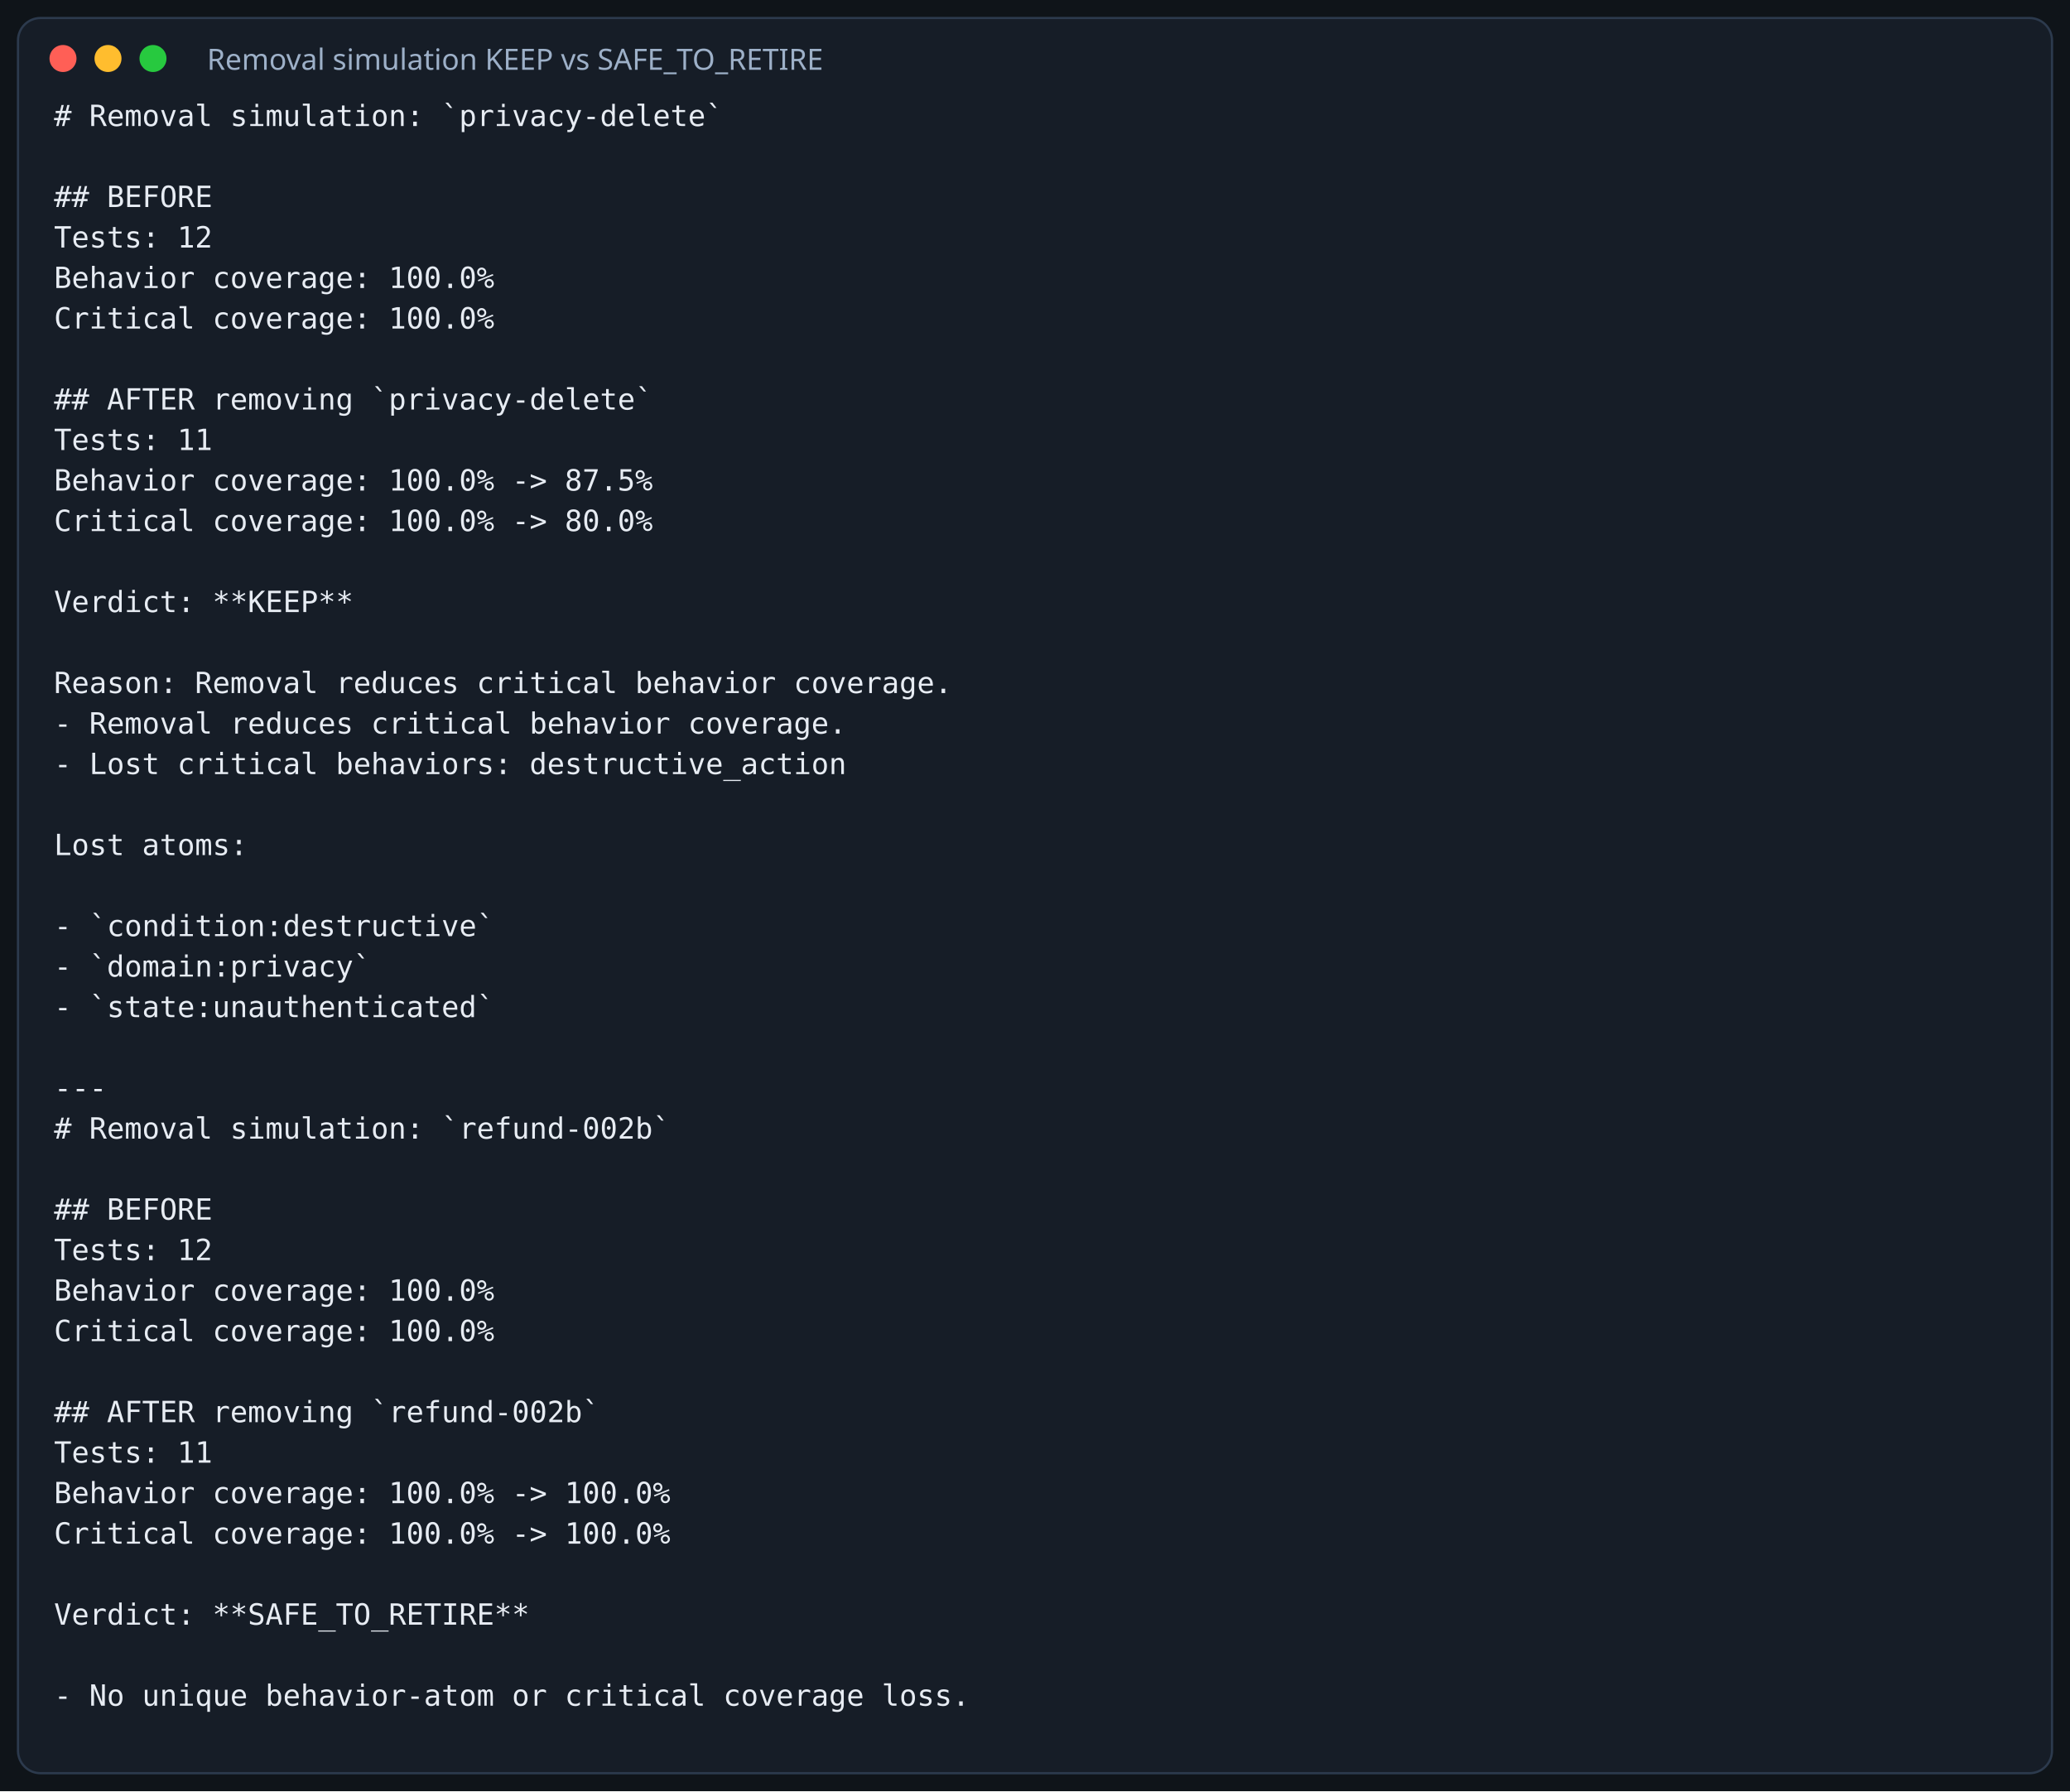
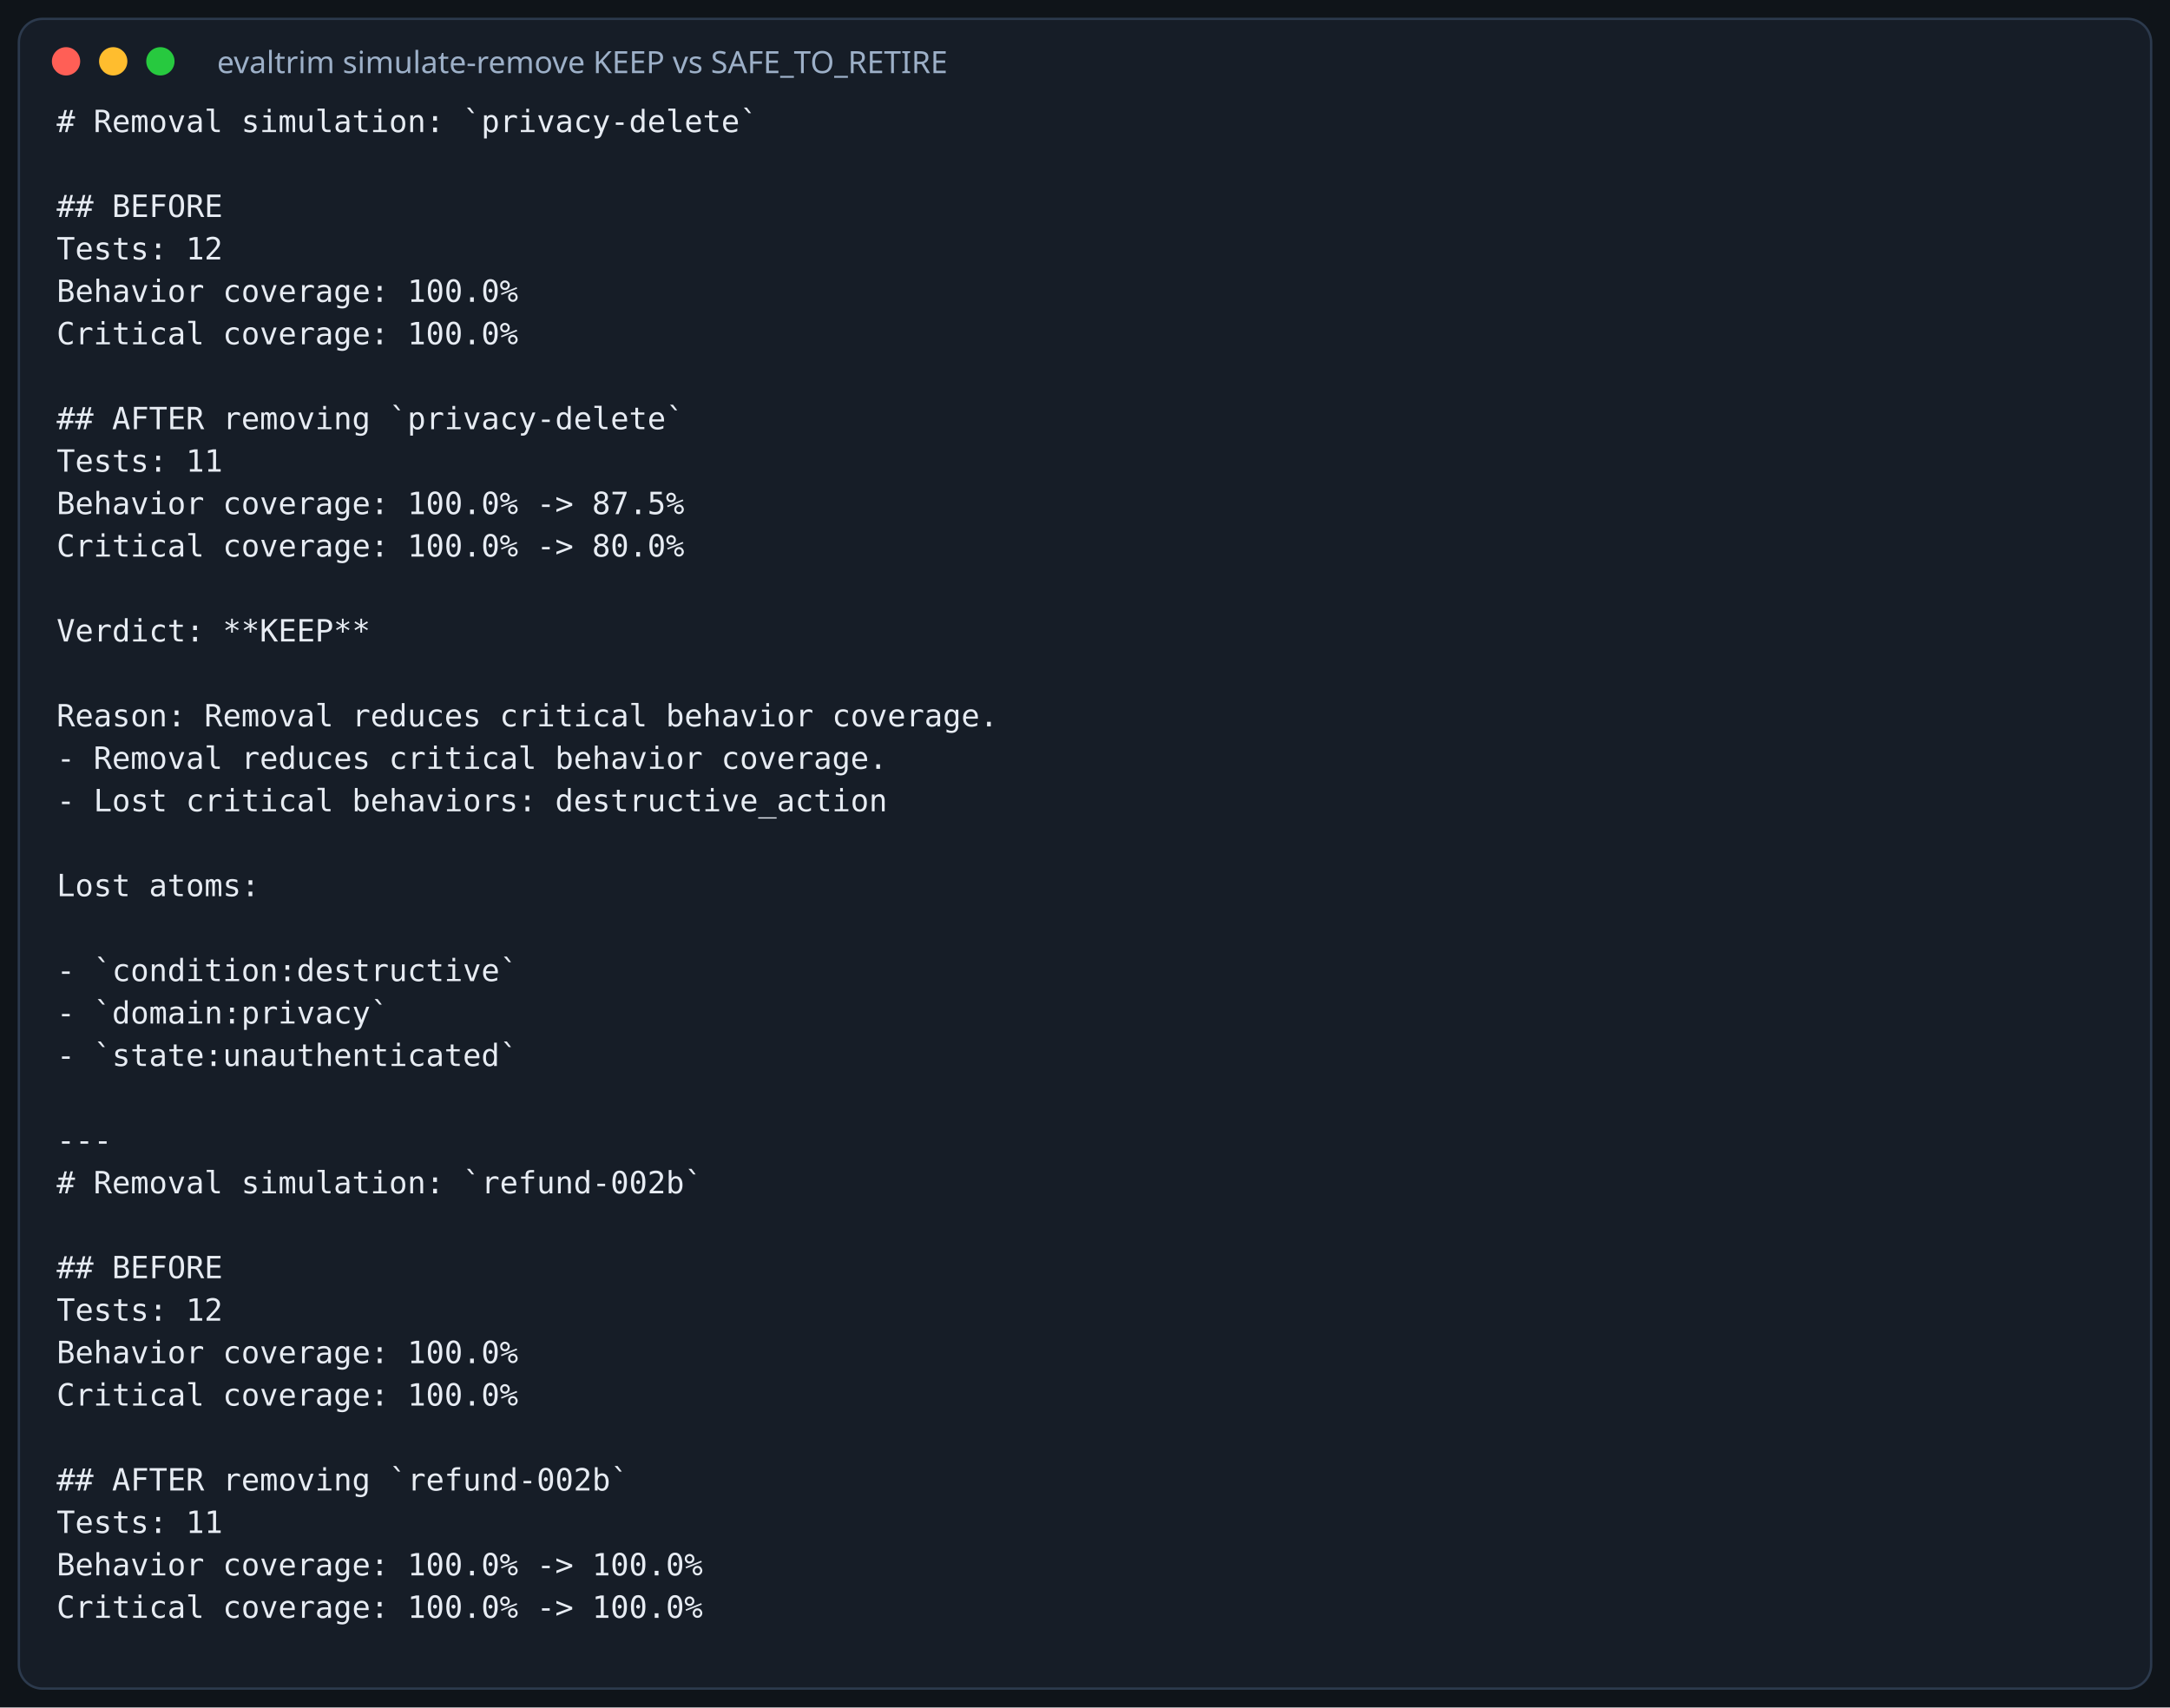
- <svg xmlns="http://www.w3.org/2000/svg" width="920" height="796" viewBox="0 0 920 796">
+ <svg xmlns="http://www.w3.org/2000/svg" width="920" height="724" viewBox="0 0 920 724">
  <rect width="100%" height="100%" fill="#0f1419" />
-   <rect x="8" y="8" width="904" height="780" rx="10" fill="#161d27" stroke="#2c3a4d" />
+   <rect x="8" y="8" width="904" height="708" rx="10" fill="#161d27" stroke="#2c3a4d" />
  <circle cx="28" cy="26" r="6" fill="#ff5f56" />
  <circle cx="48" cy="26" r="6" fill="#ffbd2e" />
  <circle cx="68" cy="26" r="6" fill="#27c93f" />
-   <text x="92" y="31" font-family="sans-serif" font-size="13" fill="#9db0c8">Removal simulation KEEP vs SAFE_TO_RETIRE</text>
-   <text x="24" y="56" font-family="ui-monospace, SFMono-Regular, Menlo, monospace" font-size="13" fill="#e7ecf3"># Removal simulation: `privacy-delete`</text>
-   <text x="24" y="74" font-family="ui-monospace, SFMono-Regular, Menlo, monospace" font-size="13" fill="#e7ecf3" />
-   <text x="24" y="92" font-family="ui-monospace, SFMono-Regular, Menlo, monospace" font-size="13" fill="#e7ecf3">## BEFORE</text>
-   <text x="24" y="110" font-family="ui-monospace, SFMono-Regular, Menlo, monospace" font-size="13" fill="#e7ecf3">Tests: 12</text>
-   <text x="24" y="128" font-family="ui-monospace, SFMono-Regular, Menlo, monospace" font-size="13" fill="#e7ecf3">Behavior coverage: 100.0%</text>
-   <text x="24" y="146" font-family="ui-monospace, SFMono-Regular, Menlo, monospace" font-size="13" fill="#e7ecf3">Critical coverage: 100.0%</text>
-   <text x="24" y="164" font-family="ui-monospace, SFMono-Regular, Menlo, monospace" font-size="13" fill="#e7ecf3" />
-   <text x="24" y="182" font-family="ui-monospace, SFMono-Regular, Menlo, monospace" font-size="13" fill="#e7ecf3">## AFTER removing `privacy-delete`</text>
-   <text x="24" y="200" font-family="ui-monospace, SFMono-Regular, Menlo, monospace" font-size="13" fill="#e7ecf3">Tests: 11</text>
-   <text x="24" y="218" font-family="ui-monospace, SFMono-Regular, Menlo, monospace" font-size="13" fill="#e7ecf3">Behavior coverage: 100.0% -&gt; 87.5%</text>
-   <text x="24" y="236" font-family="ui-monospace, SFMono-Regular, Menlo, monospace" font-size="13" fill="#e7ecf3">Critical coverage: 100.0% -&gt; 80.0%</text>
-   <text x="24" y="254" font-family="ui-monospace, SFMono-Regular, Menlo, monospace" font-size="13" fill="#e7ecf3" />
-   <text x="24" y="272" font-family="ui-monospace, SFMono-Regular, Menlo, monospace" font-size="13" fill="#e7ecf3">Verdict: **KEEP**</text>
-   <text x="24" y="290" font-family="ui-monospace, SFMono-Regular, Menlo, monospace" font-size="13" fill="#e7ecf3" />
-   <text x="24" y="308" font-family="ui-monospace, SFMono-Regular, Menlo, monospace" font-size="13" fill="#e7ecf3">Reason: Removal reduces critical behavior coverage.</text>
-   <text x="24" y="326" font-family="ui-monospace, SFMono-Regular, Menlo, monospace" font-size="13" fill="#e7ecf3">- Removal reduces critical behavior coverage.</text>
-   <text x="24" y="344" font-family="ui-monospace, SFMono-Regular, Menlo, monospace" font-size="13" fill="#e7ecf3">- Lost critical behaviors: destructive_action</text>
-   <text x="24" y="362" font-family="ui-monospace, SFMono-Regular, Menlo, monospace" font-size="13" fill="#e7ecf3" />
-   <text x="24" y="380" font-family="ui-monospace, SFMono-Regular, Menlo, monospace" font-size="13" fill="#e7ecf3">Lost atoms:</text>
-   <text x="24" y="398" font-family="ui-monospace, SFMono-Regular, Menlo, monospace" font-size="13" fill="#e7ecf3" />
-   <text x="24" y="416" font-family="ui-monospace, SFMono-Regular, Menlo, monospace" font-size="13" fill="#e7ecf3">- `condition:destructive`</text>
-   <text x="24" y="434" font-family="ui-monospace, SFMono-Regular, Menlo, monospace" font-size="13" fill="#e7ecf3">- `domain:privacy`</text>
-   <text x="24" y="452" font-family="ui-monospace, SFMono-Regular, Menlo, monospace" font-size="13" fill="#e7ecf3">- `state:unauthenticated`</text>
-   <text x="24" y="470" font-family="ui-monospace, SFMono-Regular, Menlo, monospace" font-size="13" fill="#e7ecf3" />
-   <text x="24" y="488" font-family="ui-monospace, SFMono-Regular, Menlo, monospace" font-size="13" fill="#e7ecf3">---</text>
-   <text x="24" y="506" font-family="ui-monospace, SFMono-Regular, Menlo, monospace" font-size="13" fill="#e7ecf3"># Removal simulation: `refund-002b`</text>
-   <text x="24" y="524" font-family="ui-monospace, SFMono-Regular, Menlo, monospace" font-size="13" fill="#e7ecf3" />
-   <text x="24" y="542" font-family="ui-monospace, SFMono-Regular, Menlo, monospace" font-size="13" fill="#e7ecf3">## BEFORE</text>
-   <text x="24" y="560" font-family="ui-monospace, SFMono-Regular, Menlo, monospace" font-size="13" fill="#e7ecf3">Tests: 12</text>
-   <text x="24" y="578" font-family="ui-monospace, SFMono-Regular, Menlo, monospace" font-size="13" fill="#e7ecf3">Behavior coverage: 100.0%</text>
-   <text x="24" y="596" font-family="ui-monospace, SFMono-Regular, Menlo, monospace" font-size="13" fill="#e7ecf3">Critical coverage: 100.0%</text>
-   <text x="24" y="614" font-family="ui-monospace, SFMono-Regular, Menlo, monospace" font-size="13" fill="#e7ecf3" />
-   <text x="24" y="632" font-family="ui-monospace, SFMono-Regular, Menlo, monospace" font-size="13" fill="#e7ecf3">## AFTER removing `refund-002b`</text>
-   <text x="24" y="650" font-family="ui-monospace, SFMono-Regular, Menlo, monospace" font-size="13" fill="#e7ecf3">Tests: 11</text>
-   <text x="24" y="668" font-family="ui-monospace, SFMono-Regular, Menlo, monospace" font-size="13" fill="#e7ecf3">Behavior coverage: 100.0% -&gt; 100.0%</text>
-   <text x="24" y="686" font-family="ui-monospace, SFMono-Regular, Menlo, monospace" font-size="13" fill="#e7ecf3">Critical coverage: 100.0% -&gt; 100.0%</text>
-   <text x="24" y="704" font-family="ui-monospace, SFMono-Regular, Menlo, monospace" font-size="13" fill="#e7ecf3" />
-   <text x="24" y="722" font-family="ui-monospace, SFMono-Regular, Menlo, monospace" font-size="13" fill="#e7ecf3">Verdict: **SAFE_TO_RETIRE**</text>
-   <text x="24" y="740" font-family="ui-monospace, SFMono-Regular, Menlo, monospace" font-size="13" fill="#e7ecf3" />
-   <text x="24" y="758" font-family="ui-monospace, SFMono-Regular, Menlo, monospace" font-size="13" fill="#e7ecf3">- No unique behavior-atom or critical coverage loss.</text>
+   <text x="92" y="31" font-family="sans-serif" font-size="13" fill="#9db0c8">evaltrim simulate-remove  KEEP vs SAFE_TO_RETIRE</text>
+   <text x="24" y="56" font-family="ui-monospace, SFMono-Regular, Menlo, JetBrains Mono, monospace" font-size="13" fill="#e7ecf3"># Removal simulation: `privacy-delete`</text>
+   <text x="24" y="74" font-family="ui-monospace, SFMono-Regular, Menlo, JetBrains Mono, monospace" font-size="13" fill="#e7ecf3" />
+   <text x="24" y="92" font-family="ui-monospace, SFMono-Regular, Menlo, JetBrains Mono, monospace" font-size="13" fill="#e7ecf3">## BEFORE</text>
+   <text x="24" y="110" font-family="ui-monospace, SFMono-Regular, Menlo, JetBrains Mono, monospace" font-size="13" fill="#e7ecf3">Tests: 12</text>
+   <text x="24" y="128" font-family="ui-monospace, SFMono-Regular, Menlo, JetBrains Mono, monospace" font-size="13" fill="#e7ecf3">Behavior coverage: 100.0%</text>
+   <text x="24" y="146" font-family="ui-monospace, SFMono-Regular, Menlo, JetBrains Mono, monospace" font-size="13" fill="#e7ecf3">Critical coverage: 100.0%</text>
+   <text x="24" y="164" font-family="ui-monospace, SFMono-Regular, Menlo, JetBrains Mono, monospace" font-size="13" fill="#e7ecf3" />
+   <text x="24" y="182" font-family="ui-monospace, SFMono-Regular, Menlo, JetBrains Mono, monospace" font-size="13" fill="#e7ecf3">## AFTER removing `privacy-delete`</text>
+   <text x="24" y="200" font-family="ui-monospace, SFMono-Regular, Menlo, JetBrains Mono, monospace" font-size="13" fill="#e7ecf3">Tests: 11</text>
+   <text x="24" y="218" font-family="ui-monospace, SFMono-Regular, Menlo, JetBrains Mono, monospace" font-size="13" fill="#e7ecf3">Behavior coverage: 100.0% -&gt; 87.5%</text>
+   <text x="24" y="236" font-family="ui-monospace, SFMono-Regular, Menlo, JetBrains Mono, monospace" font-size="13" fill="#e7ecf3">Critical coverage: 100.0% -&gt; 80.0%</text>
+   <text x="24" y="254" font-family="ui-monospace, SFMono-Regular, Menlo, JetBrains Mono, monospace" font-size="13" fill="#e7ecf3" />
+   <text x="24" y="272" font-family="ui-monospace, SFMono-Regular, Menlo, JetBrains Mono, monospace" font-size="13" fill="#e7ecf3">Verdict: **KEEP**</text>
+   <text x="24" y="290" font-family="ui-monospace, SFMono-Regular, Menlo, JetBrains Mono, monospace" font-size="13" fill="#e7ecf3" />
+   <text x="24" y="308" font-family="ui-monospace, SFMono-Regular, Menlo, JetBrains Mono, monospace" font-size="13" fill="#e7ecf3">Reason: Removal reduces critical behavior coverage.</text>
+   <text x="24" y="326" font-family="ui-monospace, SFMono-Regular, Menlo, JetBrains Mono, monospace" font-size="13" fill="#e7ecf3">- Removal reduces critical behavior coverage.</text>
+   <text x="24" y="344" font-family="ui-monospace, SFMono-Regular, Menlo, JetBrains Mono, monospace" font-size="13" fill="#e7ecf3">- Lost critical behaviors: destructive_action</text>
+   <text x="24" y="362" font-family="ui-monospace, SFMono-Regular, Menlo, JetBrains Mono, monospace" font-size="13" fill="#e7ecf3" />
+   <text x="24" y="380" font-family="ui-monospace, SFMono-Regular, Menlo, JetBrains Mono, monospace" font-size="13" fill="#e7ecf3">Lost atoms:</text>
+   <text x="24" y="398" font-family="ui-monospace, SFMono-Regular, Menlo, JetBrains Mono, monospace" font-size="13" fill="#e7ecf3" />
+   <text x="24" y="416" font-family="ui-monospace, SFMono-Regular, Menlo, JetBrains Mono, monospace" font-size="13" fill="#e7ecf3">- `condition:destructive`</text>
+   <text x="24" y="434" font-family="ui-monospace, SFMono-Regular, Menlo, JetBrains Mono, monospace" font-size="13" fill="#e7ecf3">- `domain:privacy`</text>
+   <text x="24" y="452" font-family="ui-monospace, SFMono-Regular, Menlo, JetBrains Mono, monospace" font-size="13" fill="#e7ecf3">- `state:unauthenticated`</text>
+   <text x="24" y="470" font-family="ui-monospace, SFMono-Regular, Menlo, JetBrains Mono, monospace" font-size="13" fill="#e7ecf3" />
+   <text x="24" y="488" font-family="ui-monospace, SFMono-Regular, Menlo, JetBrains Mono, monospace" font-size="13" fill="#e7ecf3">---</text>
+   <text x="24" y="506" font-family="ui-monospace, SFMono-Regular, Menlo, JetBrains Mono, monospace" font-size="13" fill="#e7ecf3"># Removal simulation: `refund-002b`</text>
+   <text x="24" y="524" font-family="ui-monospace, SFMono-Regular, Menlo, JetBrains Mono, monospace" font-size="13" fill="#e7ecf3" />
+   <text x="24" y="542" font-family="ui-monospace, SFMono-Regular, Menlo, JetBrains Mono, monospace" font-size="13" fill="#e7ecf3">## BEFORE</text>
+   <text x="24" y="560" font-family="ui-monospace, SFMono-Regular, Menlo, JetBrains Mono, monospace" font-size="13" fill="#e7ecf3">Tests: 12</text>
+   <text x="24" y="578" font-family="ui-monospace, SFMono-Regular, Menlo, JetBrains Mono, monospace" font-size="13" fill="#e7ecf3">Behavior coverage: 100.0%</text>
+   <text x="24" y="596" font-family="ui-monospace, SFMono-Regular, Menlo, JetBrains Mono, monospace" font-size="13" fill="#e7ecf3">Critical coverage: 100.0%</text>
+   <text x="24" y="614" font-family="ui-monospace, SFMono-Regular, Menlo, JetBrains Mono, monospace" font-size="13" fill="#e7ecf3" />
+   <text x="24" y="632" font-family="ui-monospace, SFMono-Regular, Menlo, JetBrains Mono, monospace" font-size="13" fill="#e7ecf3">## AFTER removing `refund-002b`</text>
+   <text x="24" y="650" font-family="ui-monospace, SFMono-Regular, Menlo, JetBrains Mono, monospace" font-size="13" fill="#e7ecf3">Tests: 11</text>
+   <text x="24" y="668" font-family="ui-monospace, SFMono-Regular, Menlo, JetBrains Mono, monospace" font-size="13" fill="#e7ecf3">Behavior coverage: 100.0% -&gt; 100.0%</text>
+   <text x="24" y="686" font-family="ui-monospace, SFMono-Regular, Menlo, JetBrains Mono, monospace" font-size="13" fill="#e7ecf3">Critical coverage: 100.0% -&gt; 100.0%</text>
</svg>
